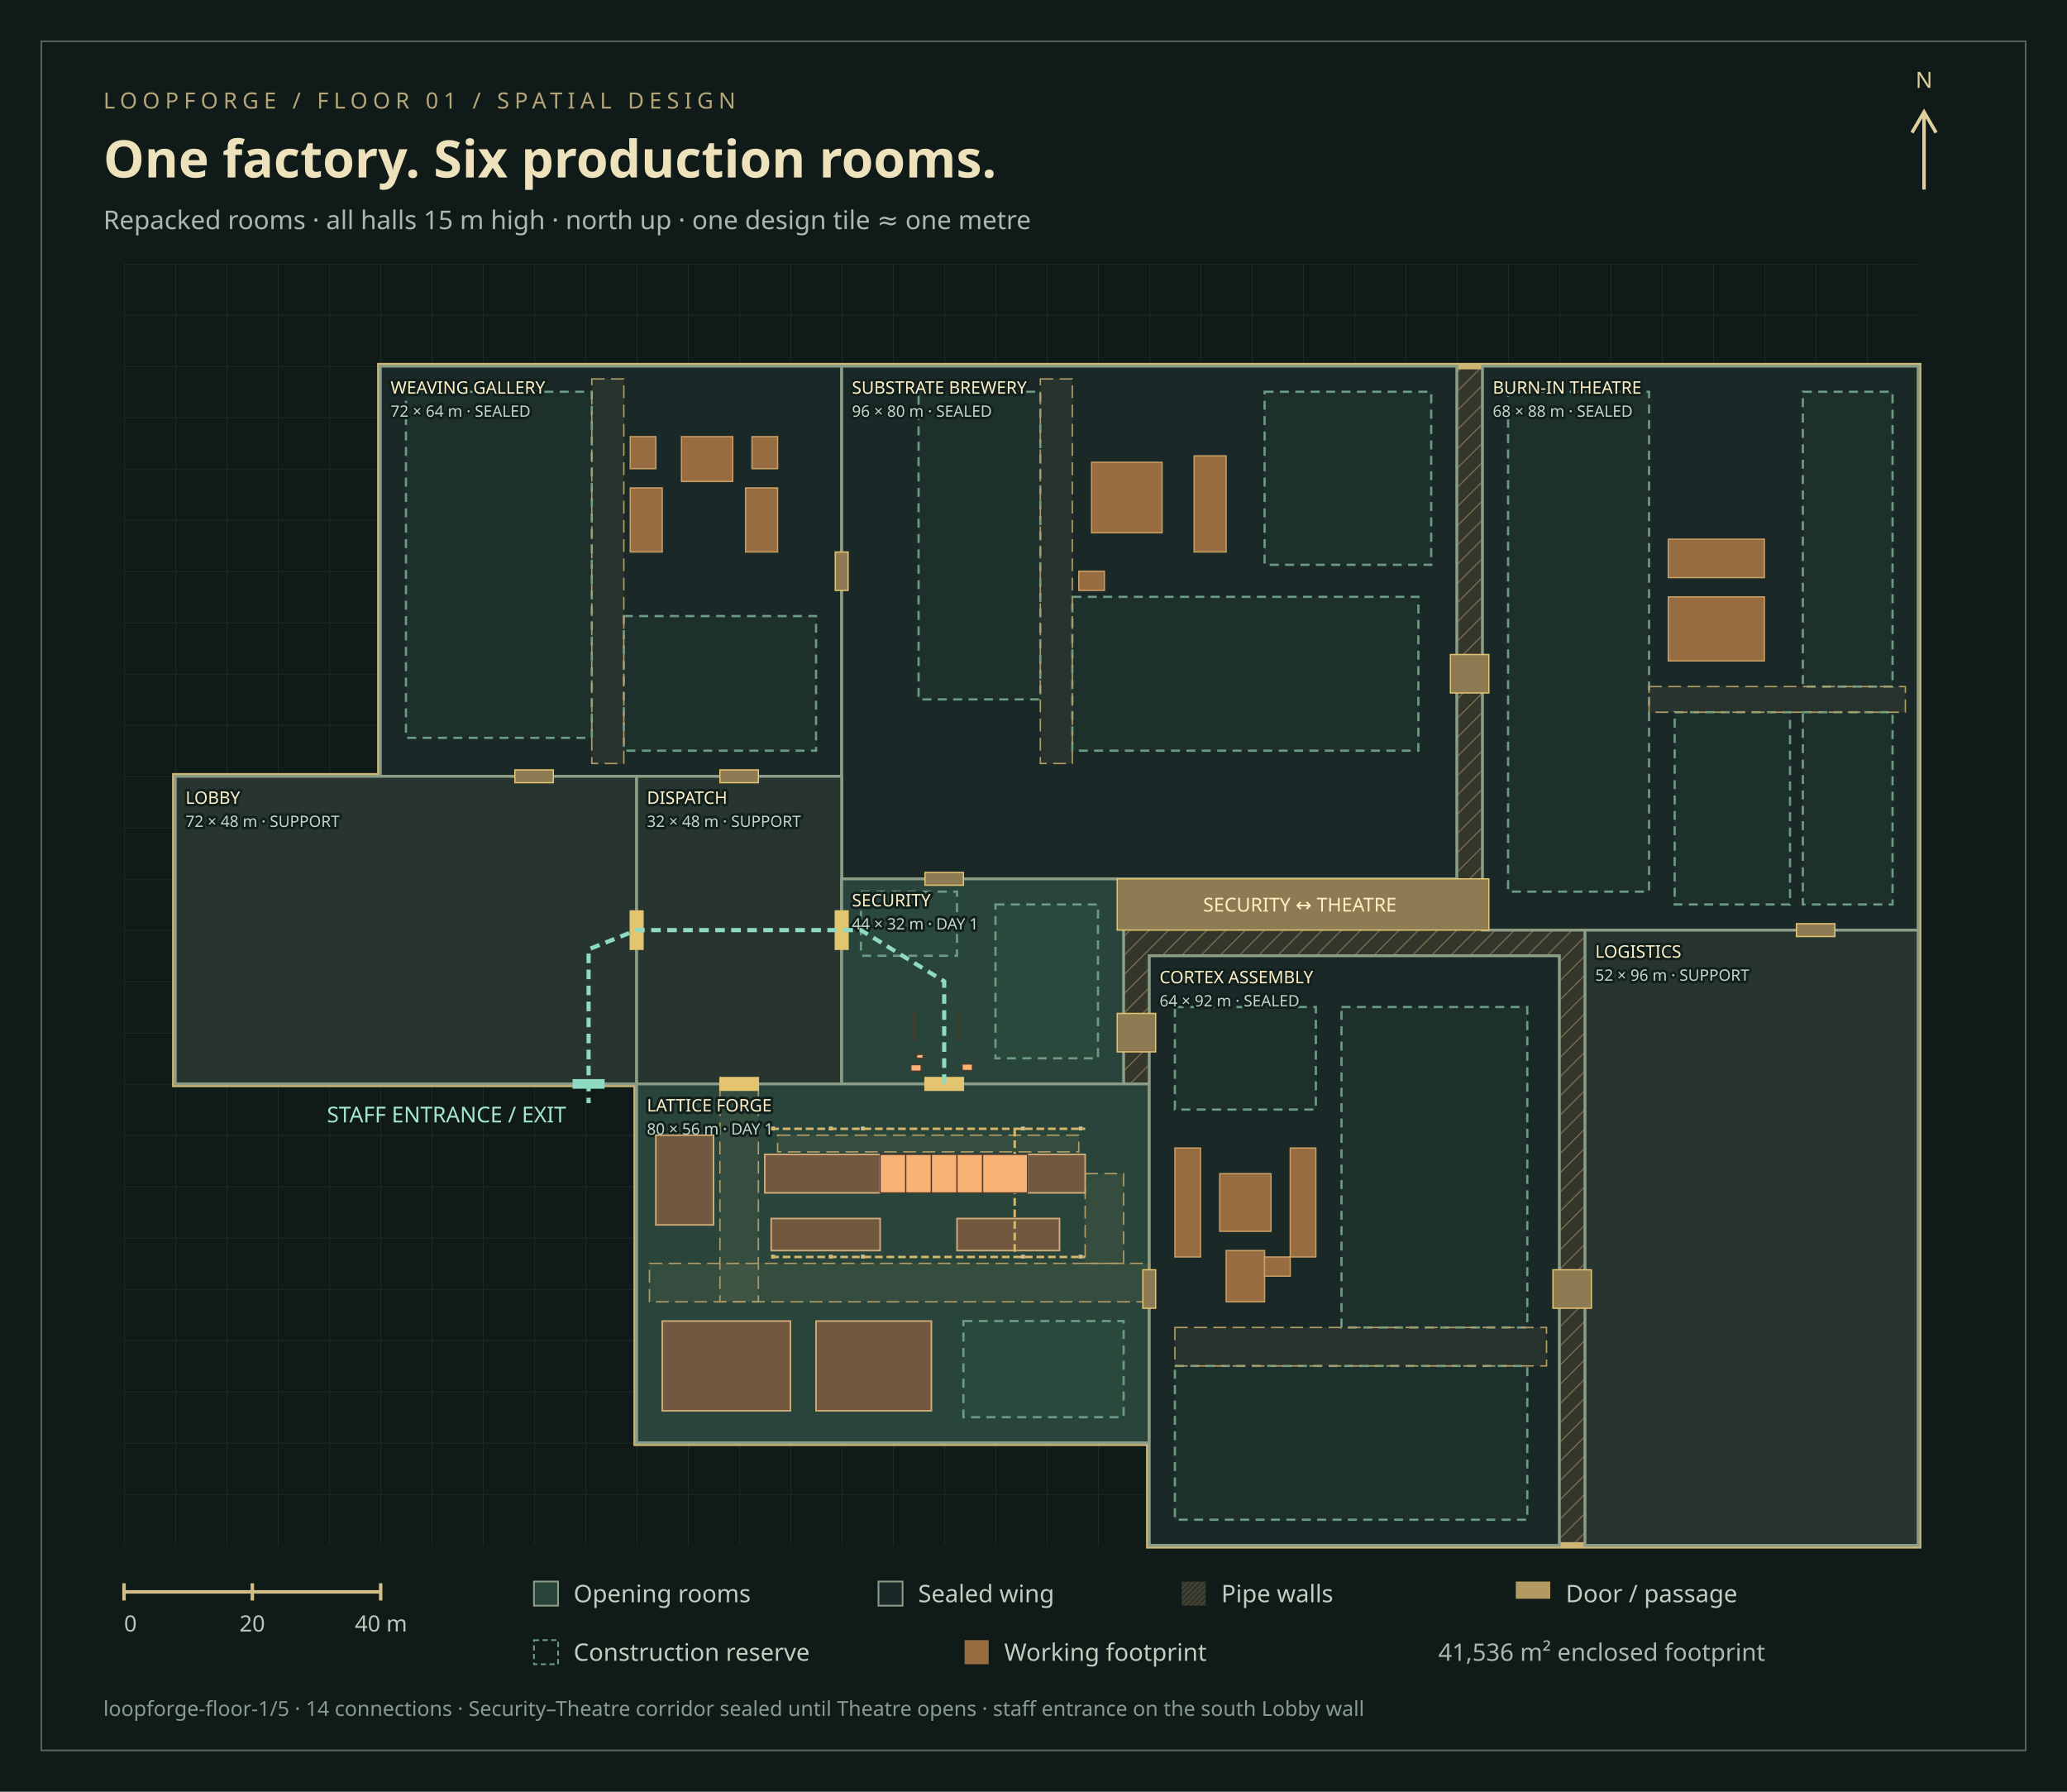
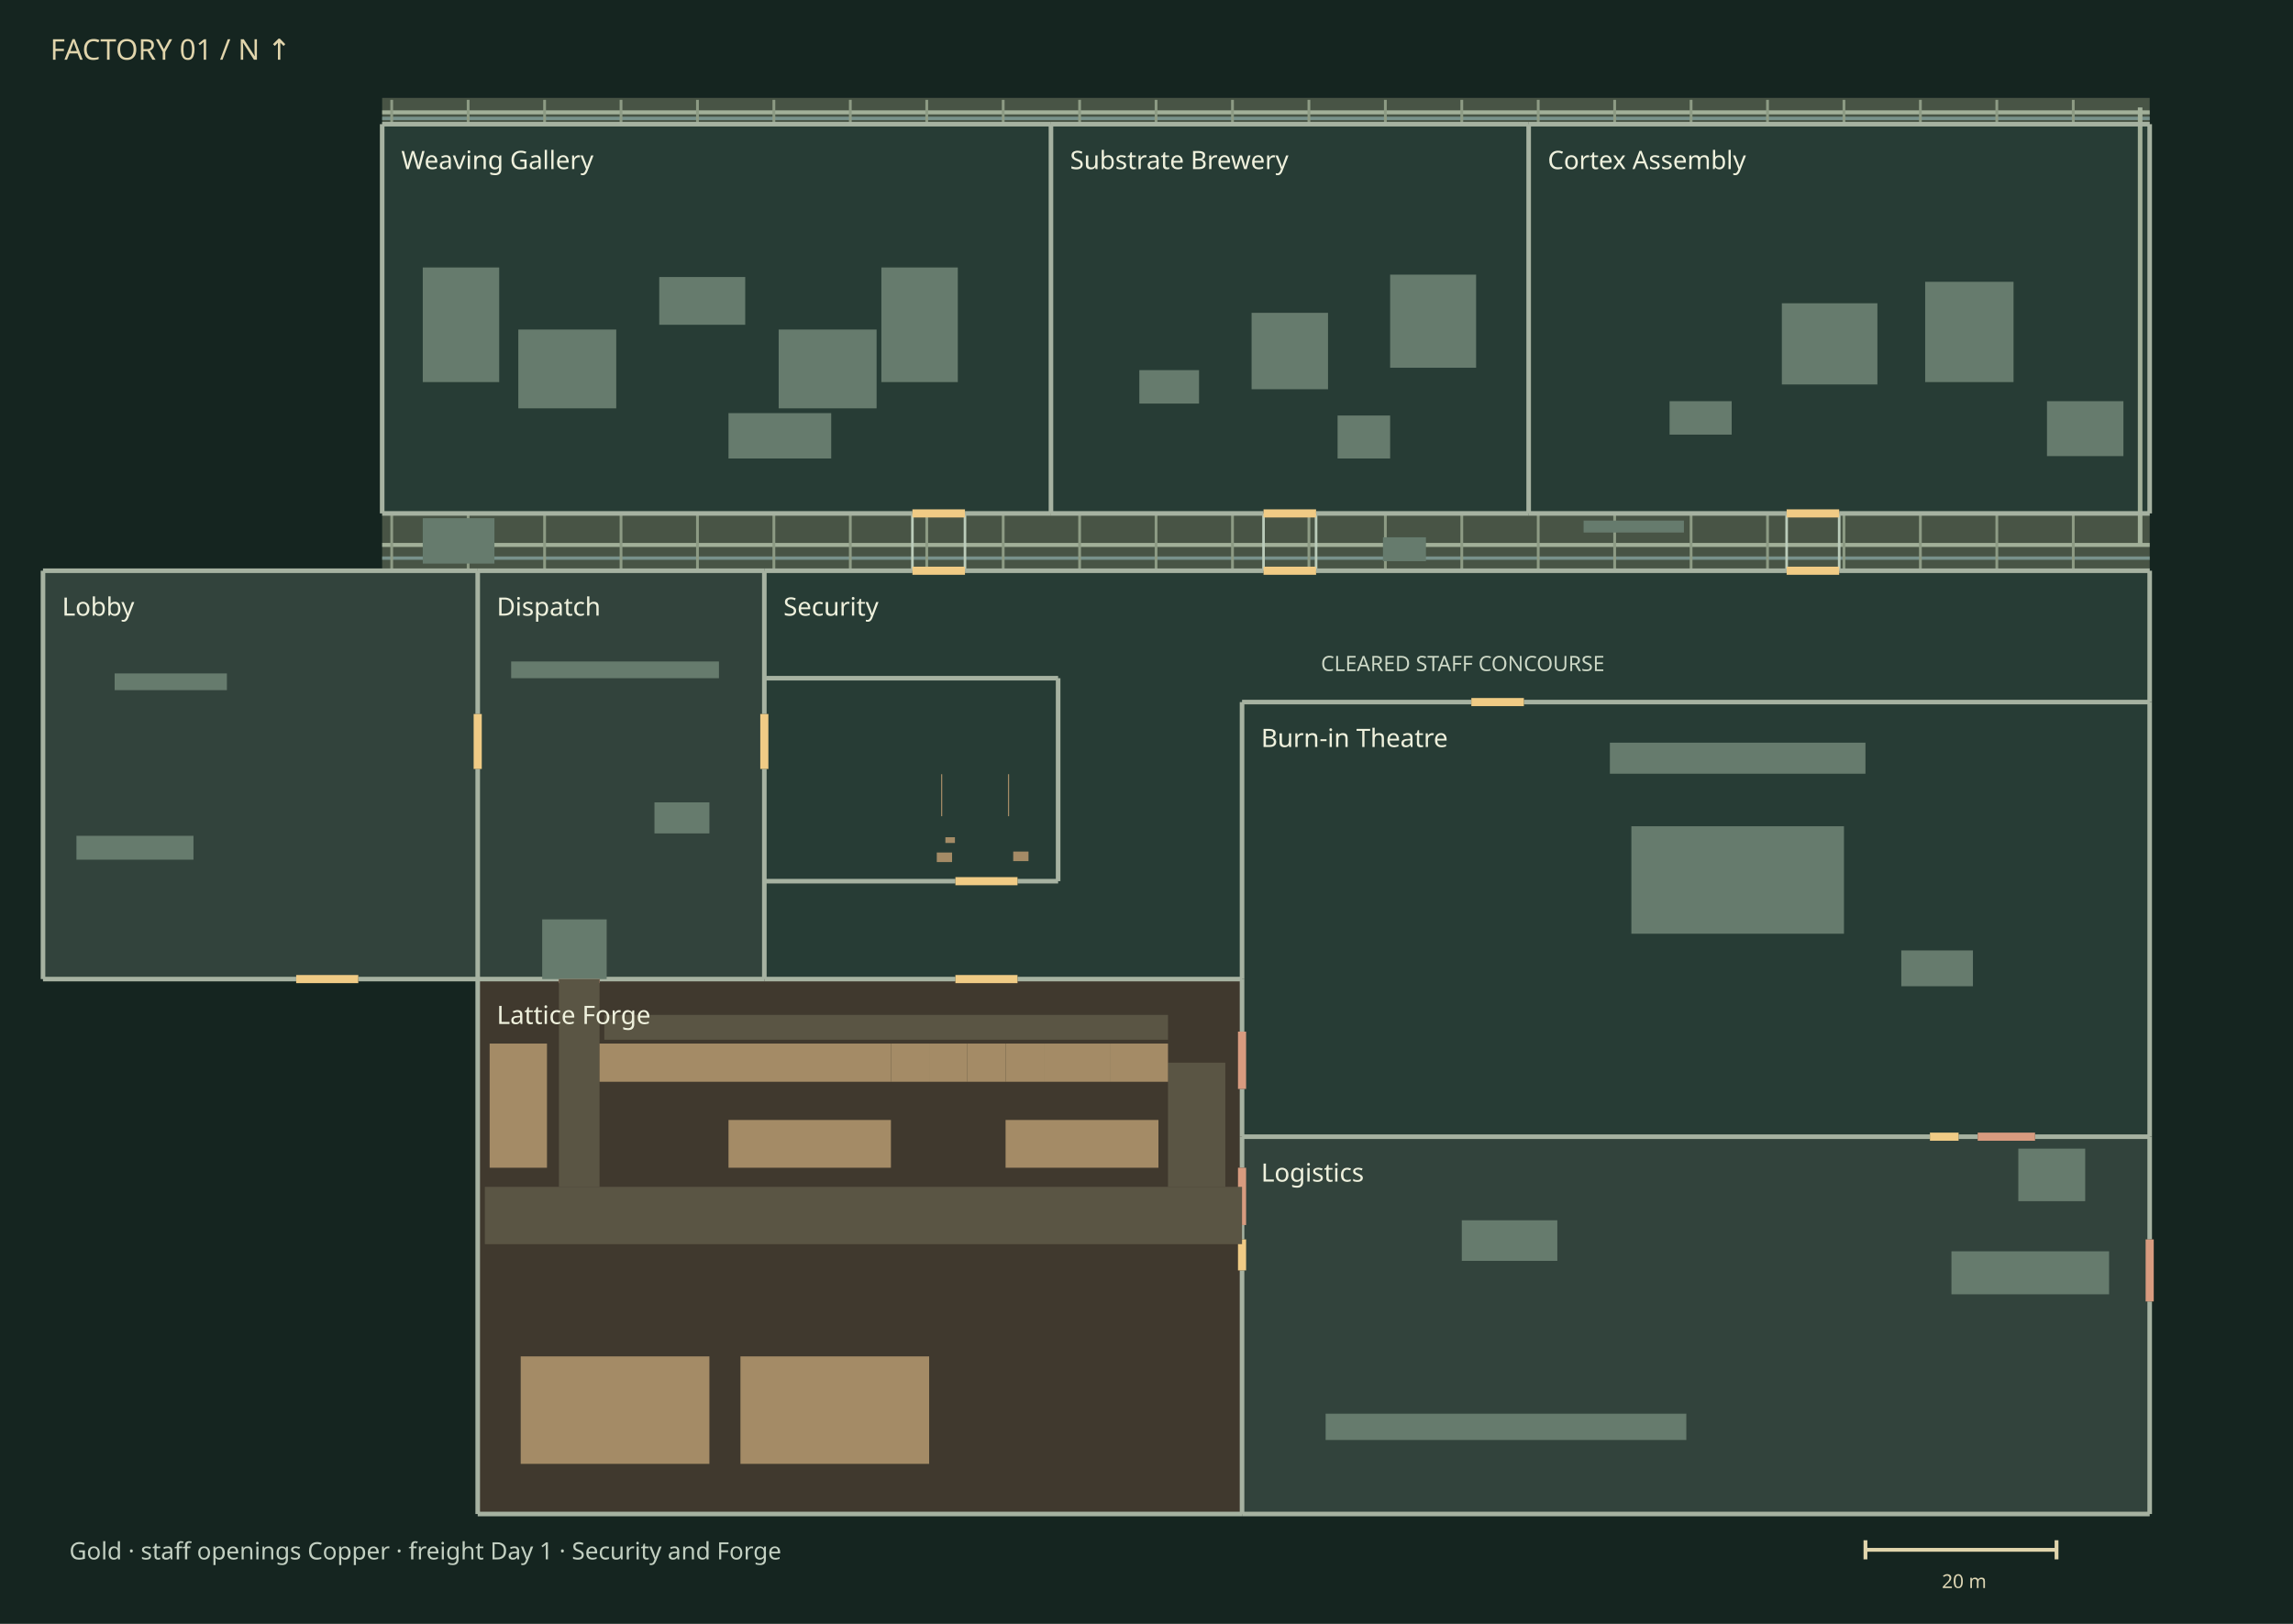
- <svg xmlns="http://www.w3.org/2000/svg" width="1200" height="1040" viewBox="0 0 1200 1040" role="img" aria-labelledby="title desc">
-   <defs>
-     <pattern id="grid" width="8" height="8" patternUnits="userSpaceOnUse">
-       <path d="M8 0H0V8" fill="none" stroke="#70857c" stroke-opacity=".17" stroke-width=".2" />
-     </pattern>
-     <pattern id="service" width="3" height="3" patternUnits="userSpaceOnUse">
-       <rect width="3" height="3" fill="#34352b" />
-       <path d="M-1 1L1 -1M0 3L3 0M2 4L4 2" stroke="#777151" stroke-width=".18" />
-     </pattern>
-   </defs>
-   <rect width="1200" height="1040" fill="#101b19" />
-   <rect x="24" y="24" width="1152" height="992" fill="none" stroke="#596157" />
-   <g font-family="system-ui,sans-serif">
-     <text x="60" y="63" fill="#b5a678" font-size="13" letter-spacing="3">LOOPFORGE / FLOOR 01 / SPATIAL DESIGN</text>
-     <text x="60" y="103" fill="#eee2bd" font-size="30" font-weight="650">One factory. Six production rooms.</text>
-     <text x="60" y="133" fill="#aab9ad" font-size="15">Repacked rooms · all halls 15 m high · north up · one design tile ≈ one metre</text>
-     <path d="M1117 110V65M1110 77L1117 65L1124 77" fill="none" stroke="#dfcf9e" stroke-width="2" />
-     <text x="1117" y="51" fill="#dfcf9e" font-size="13" text-anchor="middle">N</text>
-   </g>
-   <g transform="translate(72 153) scale(3.72)">
-     <rect width="280" height="200" fill="url(#grid)" />
-     <polygon points="40,16 280,16 280,200 160,200 160,184 80,184 80,128 8,128 8,80 40,80" fill="url(#service)" stroke="#d0b675" stroke-width="1" stroke-linejoin="miter" />
-     <rect x="40" y="16" width="72" height="64" fill="#1a2928" stroke="#8b9d86" stroke-width=".45" />
-     <rect x="112" y="16" width="96" height="80" fill="#1a2928" stroke="#8b9d86" stroke-width=".45" />
-     <rect x="212" y="16" width="68" height="88" fill="#1a2928" stroke="#8b9d86" stroke-width=".45" />
-     <rect x="8" y="80" width="72" height="48" fill="#27342f" stroke="#8b9d86" stroke-width=".45" />
-     <rect x="80" y="80" width="32" height="48" fill="#27342f" stroke="#8b9d86" stroke-width=".45" />
-     <rect x="112" y="96" width="44" height="32" fill="#29453b" stroke="#8b9d86" stroke-width=".45" />
-     <rect x="80" y="128" width="80" height="56" fill="#29453b" stroke="#8b9d86" stroke-width=".45" />
-     <rect x="160" y="108" width="64" height="92" fill="#1a2928" stroke="#8b9d86" stroke-width=".45" />
-     <rect x="228" y="104" width="52" height="96" fill="#27342f" stroke="#8b9d86" stroke-width=".45" />
-     <rect x="136" y="100" width="16" height="24" fill="#365b4926" stroke="#6c9b83" stroke-width=".35" stroke-dasharray="1.4 1" />
-     <rect x="115" y="98" width="15" height="10" fill="#365b4926" stroke="#6c9b83" stroke-width=".35" stroke-dasharray="1.4 1" />
-     <rect x="124" y="20" width="19" height="48" fill="#365b4926" stroke="#6c9b83" stroke-width=".35" stroke-dasharray="1.4 1" />
-     <rect x="148" y="52" width="54" height="24" fill="#365b4926" stroke="#6c9b83" stroke-width=".35" stroke-dasharray="1.4 1" />
-     <rect x="178" y="20" width="26" height="27" fill="#365b4926" stroke="#6c9b83" stroke-width=".35" stroke-dasharray="1.4 1" />
-     <rect x="44" y="20" width="29" height="54" fill="#365b4926" stroke="#6c9b83" stroke-width=".35" stroke-dasharray="1.4 1" />
-     <rect x="78" y="55" width="30" height="21" fill="#365b4926" stroke="#6c9b83" stroke-width=".35" stroke-dasharray="1.4 1" />
-     <rect x="216" y="20" width="22" height="78" fill="#365b4926" stroke="#6c9b83" stroke-width=".35" stroke-dasharray="1.4 1" />
-     <rect x="262" y="20" width="14" height="46" fill="#365b4926" stroke="#6c9b83" stroke-width=".35" stroke-dasharray="1.4 1" />
-     <rect x="262" y="70" width="14" height="30" fill="#365b4926" stroke="#6c9b83" stroke-width=".35" stroke-dasharray="1.4 1" />
-     <rect x="242" y="70" width="18" height="30" fill="#365b4926" stroke="#6c9b83" stroke-width=".35" stroke-dasharray="1.4 1" />
-     <rect x="190" y="116" width="29" height="50" fill="#365b4926" stroke="#6c9b83" stroke-width=".35" stroke-dasharray="1.4 1" />
-     <rect x="164" y="172" width="55" height="24" fill="#365b4926" stroke="#6c9b83" stroke-width=".35" stroke-dasharray="1.4 1" />
-     <rect x="164" y="116" width="22" height="16" fill="#365b4926" stroke="#6c9b83" stroke-width=".35" stroke-dasharray="1.4 1" />
-     <rect x="131" y="165" width="25" height="15" fill="#365b4926" stroke="#6c9b83" stroke-width=".35" stroke-dasharray="1.4 1" />
-     <rect x="143" y="18" width="5" height="60" fill="#c0a96e16" stroke="#af9c66" stroke-width=".22" stroke-dasharray="2 1" />
-     <rect x="73" y="18" width="5" height="60" fill="#c0a96e16" stroke="#af9c66" stroke-width=".22" stroke-dasharray="2 1" />
-     <rect x="238" y="66" width="40" height="4" fill="#c0a96e16" stroke="#af9c66" stroke-width=".22" stroke-dasharray="2 1" />
-     <rect x="164" y="166" width="58" height="6" fill="#c0a96e16" stroke="#af9c66" stroke-width=".22" stroke-dasharray="2 1" />
-     <rect x="93" y="128" width="6" height="34" fill="#c0a96e16" stroke="#af9c66" stroke-width=".22" stroke-dasharray="2 1" />
-     <rect x="82" y="156" width="78" height="6" fill="#c0a96e16" stroke="#af9c66" stroke-width=".22" stroke-dasharray="2 1" />
-     <rect x="150" y="142" width="6" height="14" fill="#c0a96e16" stroke="#af9c66" stroke-width=".22" stroke-dasharray="2 1" />
-     <rect x="102" y="136" width="47" height="2.6" fill="#c0a96e16" stroke="#af9c66" stroke-width=".22" stroke-dasharray="2 1" />
-     <g>
-       <rect x="151" y="31" width="11" height="11" fill="#976c40" stroke="#c99f65" stroke-width=".2" />
-     </g>
-     <g>
-       <rect x="167" y="30" width="5" height="15" fill="#976c40" stroke="#c99f65" stroke-width=".2" />
-     </g>
-     <g>
-       <rect x="149" y="48" width="4" height="3" fill="#976c40" stroke="#c99f65" stroke-width=".2" />
-     </g>
-     <g>
-       <rect x="79" y="35" width="5" height="10" fill="#976c40" stroke="#c99f65" stroke-width=".2" />
-     </g>
-     <g>
-       <rect x="97" y="35" width="5" height="10" fill="#976c40" stroke="#c99f65" stroke-width=".2" />
-     </g>
-     <g>
-       <rect x="79" y="27" width="4" height="5" fill="#976c40" stroke="#c99f65" stroke-width=".2" />
-     </g>
-     <g>
-       <rect x="98" y="27" width="4" height="5" fill="#976c40" stroke="#c99f65" stroke-width=".2" />
-     </g>
-     <g>
-       <rect x="87" y="27" width="8" height="7" fill="#976c40" stroke="#c99f65" stroke-width=".2" />
-     </g>
-     <g>
-       <rect x="241" y="43" width="15" height="6" fill="#976c40" stroke="#c99f65" stroke-width=".2" />
-     </g>
-     <g>
-       <rect x="241" y="52" width="15" height="10" fill="#976c40" stroke="#c99f65" stroke-width=".2" />
-     </g>
-     <g>
-       <rect x="171" y="142" width="8" height="9" fill="#976c40" stroke="#c99f65" stroke-width=".2" />
-     </g>
-     <g>
-       <rect x="172" y="154" width="6" height="8" fill="#976c40" stroke="#c99f65" stroke-width=".2" />
-     </g>
-     <g>
-       <rect x="164" y="138" width="4" height="17" fill="#976c40" stroke="#c99f65" stroke-width=".2" />
-     </g>
-     <g>
-       <rect x="182" y="138" width="4" height="17" fill="#976c40" stroke="#c99f65" stroke-width=".2" />
-     </g>
-     <g>
-       <rect x="178" y="155" width="4" height="3" fill="#976c40" stroke="#c99f65" stroke-width=".2" />
-     </g>
-     <g>
-       <rect x="79" y="101" width="2" height="6" fill="#e3c46f" stroke="#e3c46f" stroke-width=".2" />
-     </g>
-     <g>
-       <rect x="111" y="101" width="2" height="6" fill="#e3c46f" stroke="#e3c46f" stroke-width=".2" />
-     </g>
-     <g>
-       <rect x="125" y="127" width="6" height="2" fill="#e3c46f" stroke="#e3c46f" stroke-width=".2" />
-     </g>
-     <g>
-       <rect x="93" y="127" width="6" height="2" fill="#e3c46f" stroke="#e3c46f" stroke-width=".2" />
-     </g>
-     <g>
-       <rect x="61" y="79" width="6" height="2" fill="#8f7b53" stroke="#e3c46f" stroke-width=".2" />
-     </g>
-     <g>
-       <rect x="93" y="79" width="6" height="2" fill="#8f7b53" stroke="#e3c46f" stroke-width=".2" />
-     </g>
-     <g>
-       <rect x="111" y="45" width="2" height="6" fill="#8f7b53" stroke="#e3c46f" stroke-width=".2" />
-     </g>
-     <g>
-       <rect x="125" y="95" width="6" height="2" fill="#8f7b53" stroke="#e3c46f" stroke-width=".2" />
-     </g>
-     <g>
-       <rect x="207" y="61" width="6" height="6" fill="#8f7b53" stroke="#e3c46f" stroke-width=".2" />
-     </g>
-     <g>
-       <rect x="155" y="117" width="6" height="6" fill="#8f7b53" stroke="#e3c46f" stroke-width=".2" />
-     </g>
-     <g>
-       <rect x="159" y="157" width="2" height="6" fill="#8f7b53" stroke="#e3c46f" stroke-width=".2" />
-     </g>
-     <g>
-       <rect x="223" y="157" width="6" height="6" fill="#8f7b53" stroke="#e3c46f" stroke-width=".2" />
-     </g>
-     <g>
-       <rect x="261" y="103" width="6" height="2" fill="#8f7b53" stroke="#e3c46f" stroke-width=".2" />
-     </g>
-     <g>
-       <rect x="155" y="96" width="58" height="8" fill="#8f7b53" stroke="#e3c46f" stroke-width=".2" />
-     </g>
-     <text x="183.5" y="101.1" text-anchor="middle" font-family="system-ui,sans-serif" font-size="3" fill="#fff1c1">SECURITY ↔ THEATRE</text>
-     <g font-family="system-ui,sans-serif" stroke="#11201d" stroke-width=".8" paint-order="stroke" stroke-linejoin="round">
-       <text x="41.6" y="20.3" font-size="2.7" fill="#fff0c9">WEAVING GALLERY</text>
-       <text x="41.6" y="23.9" font-size="2.45" fill="#c3d6c8">72 × 64 m · SEALED</text>
-     </g>
-     <g font-family="system-ui,sans-serif" stroke="#11201d" stroke-width=".8" paint-order="stroke" stroke-linejoin="round">
-       <text x="113.6" y="20.3" font-size="2.7" fill="#fff0c9">SUBSTRATE BREWERY</text>
-       <text x="113.6" y="23.9" font-size="2.45" fill="#c3d6c8">96 × 80 m · SEALED</text>
-     </g>
-     <g font-family="system-ui,sans-serif" stroke="#11201d" stroke-width=".8" paint-order="stroke" stroke-linejoin="round">
-       <text x="213.6" y="20.3" font-size="2.7" fill="#fff0c9">BURN-IN THEATRE</text>
-       <text x="213.6" y="23.9" font-size="2.45" fill="#c3d6c8">68 × 88 m · SEALED</text>
-     </g>
-     <g font-family="system-ui,sans-serif" stroke="#11201d" stroke-width=".8" paint-order="stroke" stroke-linejoin="round">
-       <text x="9.6" y="84.3" font-size="2.7" fill="#fff0c9">LOBBY</text>
-       <text x="9.6" y="87.9" font-size="2.45" fill="#c3d6c8">72 × 48 m · SUPPORT</text>
-     </g>
-     <g font-family="system-ui,sans-serif" stroke="#11201d" stroke-width=".8" paint-order="stroke" stroke-linejoin="round">
-       <text x="81.6" y="84.3" font-size="2.7" fill="#fff0c9">DISPATCH</text>
-       <text x="81.6" y="87.9" font-size="2.45" fill="#c3d6c8">32 × 48 m · SUPPORT</text>
-     </g>
-     <g font-family="system-ui,sans-serif" stroke="#11201d" stroke-width=".8" paint-order="stroke" stroke-linejoin="round">
-       <text x="113.6" y="100.3" font-size="2.7" fill="#fff0c9">SECURITY</text>
-       <text x="113.6" y="103.9" font-size="2.45" fill="#c3d6c8">44 × 32 m · DAY 1</text>
-     </g>
-     <g font-family="system-ui,sans-serif" stroke="#11201d" stroke-width=".8" paint-order="stroke" stroke-linejoin="round">
-       <text x="81.6" y="132.3" font-size="2.7" fill="#fff0c9">LATTICE FORGE</text>
-       <text x="81.6" y="135.9" font-size="2.45" fill="#c3d6c8">80 × 56 m · DAY 1</text>
-     </g>
-     <g font-family="system-ui,sans-serif" stroke="#11201d" stroke-width=".8" paint-order="stroke" stroke-linejoin="round">
-       <text x="161.6" y="112.3" font-size="2.7" fill="#fff0c9">CORTEX ASSEMBLY</text>
-       <text x="161.6" y="115.9" font-size="2.45" fill="#c3d6c8">64 × 92 m · SEALED</text>
-     </g>
-     <g font-family="system-ui,sans-serif" stroke="#11201d" stroke-width=".8" paint-order="stroke" stroke-linejoin="round">
-       <text x="229.6" y="108.3" font-size="2.7" fill="#fff0c9">LOGISTICS</text>
-       <text x="229.6" y="111.9" font-size="2.45" fill="#c3d6c8">52 × 96 m · SUPPORT</text>
-     </g>
-     <g>
-       <rect x="83" y="136" width="9" height="14" fill="#71583e" stroke="#ceaa78" stroke-width=".25" />
-     </g>
-     <g>
-       <rect x="100" y="139" width="18" height="6" fill="#71583e" stroke="#ceaa78" stroke-width=".25" />
-     </g>
-     <g>
-       <rect x="141" y="139" width="9" height="6" fill="#71583e" stroke="#ceaa78" stroke-width=".25" />
-     </g>
-     <g>
-       <rect x="84" y="165" width="20" height="14" fill="#71583e" stroke="#ceaa78" stroke-width=".25" />
-     </g>
-     <g>
-       <rect x="108" y="165" width="18" height="14" fill="#71583e" stroke="#ceaa78" stroke-width=".25" />
-     </g>
-     <g>
-       <rect x="101" y="149" width="17" height="5" fill="#71583e" stroke="#ceaa78" stroke-width=".25" />
-     </g>
-     <g>
-       <rect x="130" y="149" width="16" height="5" fill="#71583e" stroke="#ceaa78" stroke-width=".25" />
-     </g>
-     <rect x="101" y="134.65" width="0.6" height="0.6" fill="#d5be93" />
-     <rect x="101" y="154.65" width="0.6" height="0.6" fill="#d5be93" />
-     <rect x="110" y="134.65" width="0.6" height="0.6" fill="#d5be93" />
-     <rect x="110" y="154.65" width="0.6" height="0.6" fill="#d5be93" />
-     <rect x="115" y="134.65" width="0.6" height="0.6" fill="#d5be93" />
-     <rect x="115" y="154.65" width="0.6" height="0.6" fill="#d5be93" />
-     <rect x="140" y="134.65" width="0.6" height="0.6" fill="#d5be93" />
-     <rect x="140" y="154.65" width="0.6" height="0.6" fill="#d5be93" />
-     <rect x="149" y="134.65" width="0.6" height="0.6" fill="#d5be93" />
-     <rect x="149" y="154.65" width="0.6" height="0.6" fill="#d5be93" />
-     <path d="M101 135h49 M101 155h49 M139 135v20" fill="none" stroke="#d6b86d" stroke-width=".38" stroke-dasharray="1.2 .6" />
-     <g>
-       <rect x="122.8" y="125" width="1.6" height="1" fill="#f7b274" stroke="#4d382d" stroke-width=".18" />
-     </g>
-     <g>
-       <rect x="130.8" y="124.9" width="1.6" height="1" fill="#f7b274" stroke="#4d382d" stroke-width=".18" />
-     </g>
-     <g>
-       <rect x="123.7" y="123.4" width="1" height="0.6" fill="#f7b274" stroke="#4d382d" stroke-width=".18" />
-     </g>
-     <g>
-       <rect x="123.25" y="116.8" width="0.12" height="4.4" fill="#f7b274" stroke="#4d382d" stroke-width=".18" />
-     </g>
-     <g>
-       <rect x="130.25" y="116.8" width="0.12" height="4.4" fill="#f7b274" stroke="#4d382d" stroke-width=".18" />
-     </g>
-     <g>
-       <rect x="118" y="139" width="4" height="6" fill="#f7b274" stroke="#4d382d" stroke-width=".18" />
-     </g>
-     <g>
-       <rect x="122" y="139" width="4" height="6" fill="#f7b274" stroke="#4d382d" stroke-width=".18" />
-     </g>
-     <g>
-       <rect x="126" y="139" width="4" height="6" fill="#f7b274" stroke="#4d382d" stroke-width=".18" />
-     </g>
-     <g>
-       <rect x="130" y="139" width="4" height="6" fill="#f7b274" stroke="#4d382d" stroke-width=".18" />
-     </g>
-     <g>
-       <rect x="134" y="139" width="7" height="6" fill="#f7b274" stroke="#4d382d" stroke-width=".18" />
-     </g>
-     <polyline points="128,128 128,112 115,104 112,104 80,104 72.5,107 72.5,131" fill="none" stroke="#8edac3" stroke-width=".65" stroke-dasharray="1.5 1" />
-     <path d="M70 128h5" stroke="#8edac3" stroke-width="1.5" />
-     <text x="69" y="134" text-anchor="end" font-family="system-ui,sans-serif" font-size="3.4" fill="#a3e5cf">STAFF ENTRANCE / EXIT</text>
+ <svg xmlns="http://www.w3.org/2000/svg" width="1200" height="850" viewBox="24.75 35.75 240 170" role="img" aria-labelledby="planTitle">
+   <rect x="24.75" y="35.75" width="240" height="170" fill="#152520" />
+   <g id="shell">
+     <polygon points="64.75,48.75 134.75,48.75 134.75,89.5 64.75,89.5" fill="#273c35" />
+     <polygon points="134.75,48.75 184.75,48.75 184.75,89.5 134.75,89.5" fill="#273c35" />
+     <polygon points="184.75,48.75 249.75,48.75 249.75,89.5 184.75,89.5" fill="#273c35" />
+     <polygon points="29.25,95.5 74.75,95.5 74.75,138.25 29.25,138.25" fill="#32433c" />
+     <polygon points="74.75,95.5 104.75,95.5 104.75,138.25 74.75,138.25" fill="#32433c" />
+     <polygon points="104.75,95.5 249.75,95.5 249.75,109.25 154.75,109.25 154.75,138.25 104.75,138.25" fill="#273c35" />
+     <polygon points="74.75,138.25 154.75,138.25 154.75,194.25 74.75,194.25" fill="#40392e" />
+     <polygon points="154.75,109.25 249.75,109.25 249.75,154.75 154.75,154.75" fill="#273c35" />
+     <polygon points="154.75,154.75 249.75,154.75 249.75,194.25 154.75,194.25" fill="#32433c" />
+     <rect x="64.75" y="89.5" width="185" height="6" fill="#485445" />
+     <path d="M64.75 92.8L249.75 92.8" stroke="#a2b099" stroke-width="0.42" />
+     <rect x="64.75" y="46" width="185" height="2.75" fill="#485445" />
+     <path d="M64.75 47.513L249.75 47.513" stroke="#a2b099" stroke-width="0.42" />
+     <path d="M64.75 94.18L249.75 94.18" stroke="#78928b" stroke-width="0.35" />
+     <path d="M65.75 89.7L65.75 95.3" stroke="#8d9b84" stroke-width="0.29" />
+     <path d="M73.75 89.7L73.75 95.3" stroke="#8d9b84" stroke-width="0.29" />
+     <path d="M81.75 89.7L81.75 95.3" stroke="#8d9b84" stroke-width="0.29" />
+     <path d="M89.75 89.7L89.75 95.3" stroke="#8d9b84" stroke-width="0.29" />
+     <path d="M97.75 89.7L97.75 95.3" stroke="#8d9b84" stroke-width="0.29" />
+     <path d="M105.75 89.7L105.75 95.3" stroke="#8d9b84" stroke-width="0.29" />
+     <path d="M113.75 89.7L113.75 95.3" stroke="#8d9b84" stroke-width="0.29" />
+     <path d="M121.75 89.7L121.75 95.3" stroke="#8d9b84" stroke-width="0.29" />
+     <path d="M129.75 89.7L129.75 95.3" stroke="#8d9b84" stroke-width="0.29" />
+     <path d="M137.75 89.7L137.75 95.3" stroke="#8d9b84" stroke-width="0.29" />
+     <path d="M145.75 89.7L145.75 95.3" stroke="#8d9b84" stroke-width="0.29" />
+     <path d="M153.75 89.7L153.75 95.3" stroke="#8d9b84" stroke-width="0.29" />
+     <path d="M161.75 89.7L161.75 95.3" stroke="#8d9b84" stroke-width="0.29" />
+     <path d="M169.75 89.7L169.75 95.3" stroke="#8d9b84" stroke-width="0.29" />
+     <path d="M177.75 89.7L177.75 95.3" stroke="#8d9b84" stroke-width="0.29" />
+     <path d="M185.75 89.7L185.75 95.3" stroke="#8d9b84" stroke-width="0.29" />
+     <path d="M193.75 89.7L193.75 95.3" stroke="#8d9b84" stroke-width="0.29" />
+     <path d="M201.75 89.7L201.75 95.3" stroke="#8d9b84" stroke-width="0.29" />
+     <path d="M209.75 89.7L209.75 95.3" stroke="#8d9b84" stroke-width="0.29" />
+     <path d="M217.75 89.7L217.75 95.3" stroke="#8d9b84" stroke-width="0.29" />
+     <path d="M225.75 89.7L225.75 95.3" stroke="#8d9b84" stroke-width="0.29" />
+     <path d="M233.75 89.7L233.75 95.3" stroke="#8d9b84" stroke-width="0.29" />
+     <path d="M241.75 89.7L241.75 95.3" stroke="#8d9b84" stroke-width="0.29" />
+     <path d="M64.75 48.145L249.75 48.145" stroke="#78928b" stroke-width="0.35" />
+     <path d="M65.75 46.2L65.75 48.55" stroke="#8d9b84" stroke-width="0.29" />
+     <path d="M73.75 46.2L73.75 48.55" stroke="#8d9b84" stroke-width="0.29" />
+     <path d="M81.75 46.2L81.75 48.55" stroke="#8d9b84" stroke-width="0.29" />
+     <path d="M89.75 46.2L89.75 48.55" stroke="#8d9b84" stroke-width="0.29" />
+     <path d="M97.75 46.2L97.75 48.55" stroke="#8d9b84" stroke-width="0.29" />
+     <path d="M105.75 46.2L105.75 48.55" stroke="#8d9b84" stroke-width="0.29" />
+     <path d="M113.75 46.2L113.75 48.55" stroke="#8d9b84" stroke-width="0.29" />
+     <path d="M121.75 46.2L121.75 48.55" stroke="#8d9b84" stroke-width="0.29" />
+     <path d="M129.75 46.2L129.75 48.55" stroke="#8d9b84" stroke-width="0.29" />
+     <path d="M137.75 46.2L137.75 48.55" stroke="#8d9b84" stroke-width="0.29" />
+     <path d="M145.75 46.2L145.75 48.55" stroke="#8d9b84" stroke-width="0.29" />
+     <path d="M153.75 46.2L153.75 48.55" stroke="#8d9b84" stroke-width="0.29" />
+     <path d="M161.75 46.2L161.75 48.55" stroke="#8d9b84" stroke-width="0.29" />
+     <path d="M169.75 46.2L169.75 48.55" stroke="#8d9b84" stroke-width="0.29" />
+     <path d="M177.75 46.2L177.75 48.55" stroke="#8d9b84" stroke-width="0.29" />
+     <path d="M185.75 46.2L185.75 48.55" stroke="#8d9b84" stroke-width="0.29" />
+     <path d="M193.75 46.2L193.75 48.55" stroke="#8d9b84" stroke-width="0.29" />
+     <path d="M201.75 46.2L201.75 48.55" stroke="#8d9b84" stroke-width="0.29" />
+     <path d="M209.75 46.2L209.75 48.55" stroke="#8d9b84" stroke-width="0.29" />
+     <path d="M217.75 46.2L217.75 48.55" stroke="#8d9b84" stroke-width="0.29" />
+     <path d="M225.75 46.2L225.75 48.55" stroke="#8d9b84" stroke-width="0.29" />
+     <path d="M233.75 46.2L233.75 48.55" stroke="#8d9b84" stroke-width="0.29" />
+     <path d="M241.75 46.2L241.75 48.55" stroke="#8d9b84" stroke-width="0.29" />
+     <path d="M248.75 47L248.75 92.8" stroke="#a2b099" stroke-width="0.48" />
+     <path d="M120.25 89.5L120.25 95.5" stroke="#bbccba" stroke-width="0.27" />
+     <path d="M125.75 89.5L125.75 95.5" stroke="#bbccba" stroke-width="0.27" />
+     <path d="M157 89.5L157 95.5" stroke="#bbccba" stroke-width="0.27" />
+     <path d="M162.5 89.5L162.5 95.5" stroke="#bbccba" stroke-width="0.27" />
+     <path d="M211.75 89.5L211.75 95.5" stroke="#bbccba" stroke-width="0.27" />
+     <path d="M217.25 89.5L217.25 95.5" stroke="#bbccba" stroke-width="0.27" />
+     <path d="M64.75 48.75L134.75 48.75" stroke="#a6b2a1" stroke-width="0.48" />
+     <path d="M134.75 48.75L184.75 48.75" stroke="#a6b2a1" stroke-width="0.48" />
+     <path d="M184.75 48.75L249.75 48.75" stroke="#a6b2a1" stroke-width="0.48" />
+     <path d="M134.75 48.75L134.75 89.5" stroke="#a6b2a1" stroke-width="0.48" />
+     <path d="M64.75 89.5L120.25 89.5" stroke="#a6b2a1" stroke-width="0.48" />
+     <path d="M125.75 89.5L134.75 89.5" stroke="#a6b2a1" stroke-width="0.48" />
+     <path d="M134.75 89.5L157 89.5" stroke="#a6b2a1" stroke-width="0.48" />
+     <path d="M162.5 89.5L184.75 89.5" stroke="#a6b2a1" stroke-width="0.48" />
+     <path d="M184.75 89.5L211.75 89.5" stroke="#a6b2a1" stroke-width="0.48" />
+     <path d="M217.25 89.5L249.75 89.5" stroke="#a6b2a1" stroke-width="0.48" />
+     <path d="M64.75 48.75L64.75 89.5" stroke="#a6b2a1" stroke-width="0.48" />
+     <path d="M184.75 48.75L184.75 89.5" stroke="#a6b2a1" stroke-width="0.48" />
+     <path d="M249.75 48.75L249.75 89.5" stroke="#a6b2a1" stroke-width="0.48" />
+     <path d="M249.75 95.5L249.75 109.25" stroke="#a6b2a1" stroke-width="0.48" />
+     <path d="M249.75 109.25L249.75 154.75" stroke="#a6b2a1" stroke-width="0.48" />
+     <path d="M249.75 154.75L249.75 165.5" stroke="#a6b2a1" stroke-width="0.48" />
+     <path d="M249.75 172L249.75 194.25" stroke="#a6b2a1" stroke-width="0.48" />
+     <path d="M29.25 95.5L74.75 95.5" stroke="#a6b2a1" stroke-width="0.48" />
+     <path d="M74.75 95.5L104.75 95.5" stroke="#a6b2a1" stroke-width="0.48" />
+     <path d="M104.75 95.5L120.25 95.5" stroke="#a6b2a1" stroke-width="0.48" />
+     <path d="M125.75 95.5L157 95.5" stroke="#a6b2a1" stroke-width="0.48" />
+     <path d="M162.5 95.5L211.75 95.5" stroke="#a6b2a1" stroke-width="0.48" />
+     <path d="M217.25 95.5L249.75 95.5" stroke="#a6b2a1" stroke-width="0.48" />
+     <path d="M74.75 95.5L74.75 110.5" stroke="#a6b2a1" stroke-width="0.48" />
+     <path d="M74.75 116.25L74.75 138.25" stroke="#a6b2a1" stroke-width="0.48" />
+     <path d="M74.75 138.25L74.75 194.25" stroke="#a6b2a1" stroke-width="0.48" />
+     <path d="M29.25 138.25L55.75 138.25" stroke="#a6b2a1" stroke-width="0.48" />
+     <path d="M62.25 138.25L74.75 138.25" stroke="#a6b2a1" stroke-width="0.48" />
+     <path d="M74.75 138.25L83.25 138.25" stroke="#a6b2a1" stroke-width="0.48" />
+     <path d="M87.5 138.25L104.75 138.25" stroke="#a6b2a1" stroke-width="0.48" />
+     <path d="M104.75 138.25L124.75 138.25" stroke="#a6b2a1" stroke-width="0.48" />
+     <path d="M131.25 138.25L154.75 138.25" stroke="#a6b2a1" stroke-width="0.48" />
+     <path d="M29.25 95.5L29.25 138.25" stroke="#a6b2a1" stroke-width="0.48" />
+     <path d="M104.75 95.5L104.75 110.5" stroke="#a6b2a1" stroke-width="0.48" />
+     <path d="M104.75 116.25L104.75 138.25" stroke="#a6b2a1" stroke-width="0.48" />
+     <path d="M154.75 109.25L178.75 109.25" stroke="#a6b2a1" stroke-width="0.48" />
+     <path d="M184.25 109.25L249.75 109.25" stroke="#a6b2a1" stroke-width="0.48" />
+     <path d="M154.75 109.25L154.75 138.25" stroke="#a6b2a1" stroke-width="0.48" />
+     <path d="M154.75 138.25L154.75 143.75" stroke="#a6b2a1" stroke-width="0.48" />
+     <path d="M154.75 149.75L154.75 154.75" stroke="#a6b2a1" stroke-width="0.48" />
+     <path d="M154.75 154.75L154.75 158" stroke="#a6b2a1" stroke-width="0.48" />
+     <path d="M154.75 164L154.75 165.5" stroke="#a6b2a1" stroke-width="0.48" />
+     <path d="M154.75 168.75L154.75 194.25" stroke="#a6b2a1" stroke-width="0.48" />
+     <path d="M74.75 194.25L154.75 194.25" stroke="#a6b2a1" stroke-width="0.48" />
+     <path d="M154.75 194.25L249.75 194.25" stroke="#a6b2a1" stroke-width="0.48" />
+     <path d="M154.75 154.75L226.75 154.75" stroke="#a6b2a1" stroke-width="0.48" />
+     <path d="M229.75 154.75L231.75 154.75" stroke="#a6b2a1" stroke-width="0.48" />
+     <path d="M237.75 154.75L249.75 154.75" stroke="#a6b2a1" stroke-width="0.48" />
+     <path d="M104.75 106.75L135.5 106.75" stroke="#a6b2a1" stroke-width="0.48" />
+     <path d="M135.5 106.75L135.5 128" stroke="#a6b2a1" stroke-width="0.48" />
+     <path d="M104.75 128L124.75 128" stroke="#a6b2a1" stroke-width="0.48" />
+     <path d="M131.25 128L135.5 128" stroke="#a6b2a1" stroke-width="0.48" />
+     <path d="M55.75 138.25L62.25 138.25" stroke="#f0cb85" stroke-width="0.85" />
+     <path d="M74.75 110.5L74.75 116.25" stroke="#f0cb85" stroke-width="0.85" />
+     <path d="M104.75 110.5L104.75 116.25" stroke="#f0cb85" stroke-width="0.85" />
+     <path d="M124.75 128L131.25 128" stroke="#f0cb85" stroke-width="0.85" />
+     <path d="M124.75 138.25L131.25 138.25" stroke="#f0cb85" stroke-width="0.85" />
+     <path d="M83.25 138.25L87.5 138.25" stroke="#d89b7f" stroke-width="0.85" />
+     <path d="M178.75 109.25L184.25 109.25" stroke="#f0cb85" stroke-width="0.85" />
+     <path d="M154.75 143.75L154.75 149.75" stroke="#d89b7f" stroke-width="0.85" />
+     <path d="M154.75 158L154.75 164" stroke="#d89b7f" stroke-width="0.85" />
+     <path d="M154.75 165.5L154.75 168.75" stroke="#f0cb85" stroke-width="0.85" />
+     <path d="M226.75 154.75L229.75 154.75" stroke="#f0cb85" stroke-width="0.85" />
+     <path d="M231.75 154.75L237.75 154.75" stroke="#d89b7f" stroke-width="0.85" />
+     <path d="M249.75 165.5L249.75 172" stroke="#d89b7f" stroke-width="0.85" />
+     <path d="M120.25 95.5L125.75 95.5" stroke="#f0cb85" stroke-width="0.85" />
+     <path d="M120.25 89.5L125.75 89.5" stroke="#f0cb85" stroke-width="0.85" />
+     <path d="M157 95.5L162.5 95.5" stroke="#f0cb85" stroke-width="0.85" />
+     <path d="M157 89.5L162.5 89.5" stroke="#f0cb85" stroke-width="0.85" />
+     <path d="M211.75 95.5L217.25 95.5" stroke="#f0cb85" stroke-width="0.85" />
+     <path d="M211.75 89.5L217.25 89.5" stroke="#f0cb85" stroke-width="0.85" />
+     <rect x="83.25" y="138.25" width="4.25" height="21.75" fill="#5a5544" />
+     <rect x="75.5" y="160" width="79.25" height="6" fill="#5a5544" />
+     <rect x="147" y="147" width="6" height="13" fill="#5a5544" />
+     <rect x="88" y="142" width="59" height="2.6" fill="#5a5544" />
+     <rect x="76" y="145" width="6" height="13" fill="#a48b66" />
+     <rect x="87.5" y="145" width="30.5" height="4" fill="#a48b66" />
+     <rect x="141" y="145" width="6" height="4" fill="#a48b66" />
+     <rect x="79.25" y="177.75" width="19.75" height="11.25" fill="#a48b66" />
+     <rect x="102.25" y="177.75" width="19.75" height="11.25" fill="#a48b66" />
+     <rect x="101" y="153" width="17" height="5" fill="#a48b66" />
+     <rect x="130" y="153" width="16" height="5" fill="#a48b66" />
+     <rect x="122.8" y="125" width="1.6" height="1" fill="#a48b66" />
+     <rect x="130.8" y="124.9" width="1.6" height="1" fill="#a48b66" />
+     <rect x="123.7" y="123.4" width="1" height="0.6" fill="#a48b66" />
+     <rect x="123.25" y="116.8" width="0.12" height="4.4" fill="#a48b66" />
+     <rect x="130.25" y="116.8" width="0.12" height="4.4" fill="#a48b66" />
+     <rect x="118" y="145" width="4" height="4" fill="#a48b66" />
+     <rect x="122" y="145" width="4" height="4" fill="#a48b66" />
+     <rect x="126" y="145" width="4" height="4" fill="#a48b66" />
+     <rect x="130" y="145" width="4" height="4" fill="#a48b66" />
+     <rect x="134" y="145" width="7" height="4" fill="#a48b66" />
+     <rect x="32.75" y="123.25" width="12.25" height="2.5" fill="#667b6d" />
+     <rect x="36.75" y="106.25" width="11.75" height="1.75" fill="#667b6d" />
+     <rect x="78.25" y="105" width="21.75" height="1.75" fill="#667b6d" />
+     <rect x="93.25" y="119.75" width="5.75" height="3.25" fill="#667b6d" />
+     <rect x="81.5" y="132" width="6.75" height="6.25" fill="#667b6d" />
+     <rect x="79" y="70.25" width="10.25" height="8.25" fill="#667b6d" />
+     <rect x="106.25" y="70.25" width="10.25" height="8.25" fill="#667b6d" />
+     <rect x="93.75" y="64.75" width="9" height="5" fill="#667b6d" />
+     <rect x="117" y="63.75" width="8" height="12" fill="#667b6d" />
+     <rect x="69" y="63.75" width="8" height="12" fill="#667b6d" />
+     <rect x="101" y="79" width="10.75" height="4.75" fill="#667b6d" />
+     <rect x="155.75" y="68.5" width="8" height="8" fill="#667b6d" />
+     <rect x="170.25" y="64.5" width="9" height="9.75" fill="#667b6d" />
+     <rect x="144" y="74.5" width="6.25" height="3.5" fill="#667b6d" />
+     <rect x="164.75" y="79.25" width="5.5" height="4.5" fill="#667b6d" />
+     <rect x="211.25" y="67.5" width="10" height="8.5" fill="#667b6d" />
+     <rect x="226.25" y="65.25" width="9.25" height="10.5" fill="#667b6d" />
+     <rect x="199.5" y="77.75" width="6.5" height="3.5" fill="#667b6d" />
+     <rect x="239" y="77.75" width="8" height="5.75" fill="#667b6d" />
+     <rect x="193.25" y="113.5" width="26.75" height="3.25" fill="#667b6d" />
+     <rect x="195.5" y="122.25" width="22.25" height="11.25" fill="#667b6d" />
+     <rect x="223.75" y="135.25" width="7.5" height="3.75" fill="#667b6d" />
+     <rect x="177.75" y="163.5" width="10" height="4.25" fill="#667b6d" />
+     <rect x="163.5" y="183.75" width="37.75" height="2.75" fill="#667b6d" />
+     <rect x="229" y="166.75" width="16.5" height="4.5" fill="#667b6d" />
+     <rect x="236" y="156" width="7" height="5.5" fill="#667b6d" />
+     <rect x="69" y="90" width="7.5" height="4.75" fill="#667b6d" />
+     <rect x="169.5" y="92" width="4.5" height="2.5" fill="#667b6d" />
+     <rect x="190.5" y="90.25" width="10.5" height="1.25" fill="#667b6d" />
  </g>
  <g font-family="system-ui,sans-serif">
-     <path d="M72 924H221M72 919V929M146.5 919V929M221 919V929" stroke="#d2bf88" stroke-width="2" />
-     <text x="72" y="947" fill="#b9c7b9" font-size="13">0</text>
-     <text x="139" y="947" fill="#b9c7b9" font-size="13">20</text>
-     <text x="206" y="947" fill="#b9c7b9" font-size="13">40 m</text>
-     <rect x="310" y="918" width="14" height="14" fill="#29453b" stroke="#8b9d86" />
-     <text x="333" y="930" font-size="14" fill="#c2ccbf">Opening rooms</text>
-     <rect x="510" y="918" width="14" height="14" fill="#1a2928" stroke="#8b9d86" />
-     <text x="533" y="930" font-size="14" fill="#c2ccbf">Sealed wing</text>
-     <rect x="686" y="918" width="14" height="14" fill="url(#service)" />
-     <text x="709" y="930" font-size="14" fill="#c2ccbf">Pipe walls</text>
-     <rect x="880" y="918" width="20" height="10" fill="#b29a62" />
-     <text x="909" y="930" font-size="14" fill="#c2ccbf">Door / passage</text>
-     <rect x="310" y="952" width="14" height="14" fill="none" stroke="#6c9b83" stroke-dasharray="3 2" />
-     <text x="333" y="964" font-size="14" fill="#c2ccbf">Construction reserve</text>
-     <rect x="560" y="952" width="14" height="14" fill="#976c40" />
-     <text x="583" y="964" font-size="14" fill="#c2ccbf">Working footprint</text>
-     <text x="835" y="964" font-size="14" fill="#aab9ad">41,536 m² enclosed footprint</text>
-     <text x="60" y="996" font-size="12" fill="#879b8f">loopforge-floor-1/5 · 14 connections · Security–Theatre corridor sealed until Theatre opens · staff entrance on the south Lobby wall</text>
+     <text x="66.75" y="53.45" fill="#eff1dd" font-size="2.65">Weaving Gallery</text>
+     <text x="136.75" y="53.45" fill="#eff1dd" font-size="2.65">Substrate Brewery</text>
+     <text x="186.75" y="53.45" fill="#eff1dd" font-size="2.65">Cortex Assembly</text>
+     <text x="31.25" y="100.2" fill="#eff1dd" font-size="2.65">Lobby</text>
+     <text x="76.75" y="100.2" fill="#eff1dd" font-size="2.65">Dispatch</text>
+     <text x="106.75" y="100.2" fill="#eff1dd" font-size="2.65">Security</text>
+     <text x="76.75" y="142.95" fill="#eff1dd" font-size="2.65">Lattice Forge</text>
+     <text x="156.75" y="113.95" fill="#eff1dd" font-size="2.65">Burn-in Theatre</text>
+     <text x="156.75" y="159.45" fill="#eff1dd" font-size="2.65">Logistics</text>
+     <text x="30" y="42" fill="#e1d5ac" font-size="3">FACTORY 01   /   N ↑</text>
+     <text x="163" y="106" fill="#ced9c7" font-size="2.2">CLEARED STAFF CONCOURSE</text>
+     <text x="32" y="199" fill="#c3d0c2" font-size="2.5">Gold · staff openings       Copper · freight       Day 1 · Security and Forge</text>
+     <path d="M220 198h20m-20 -1v2m20 -2v2" stroke="#e1d5ac" stroke-width=".4" />
+     <text x="228" y="202" fill="#ded6b4" font-size="2">20 m</text>
  </g>
</svg>
